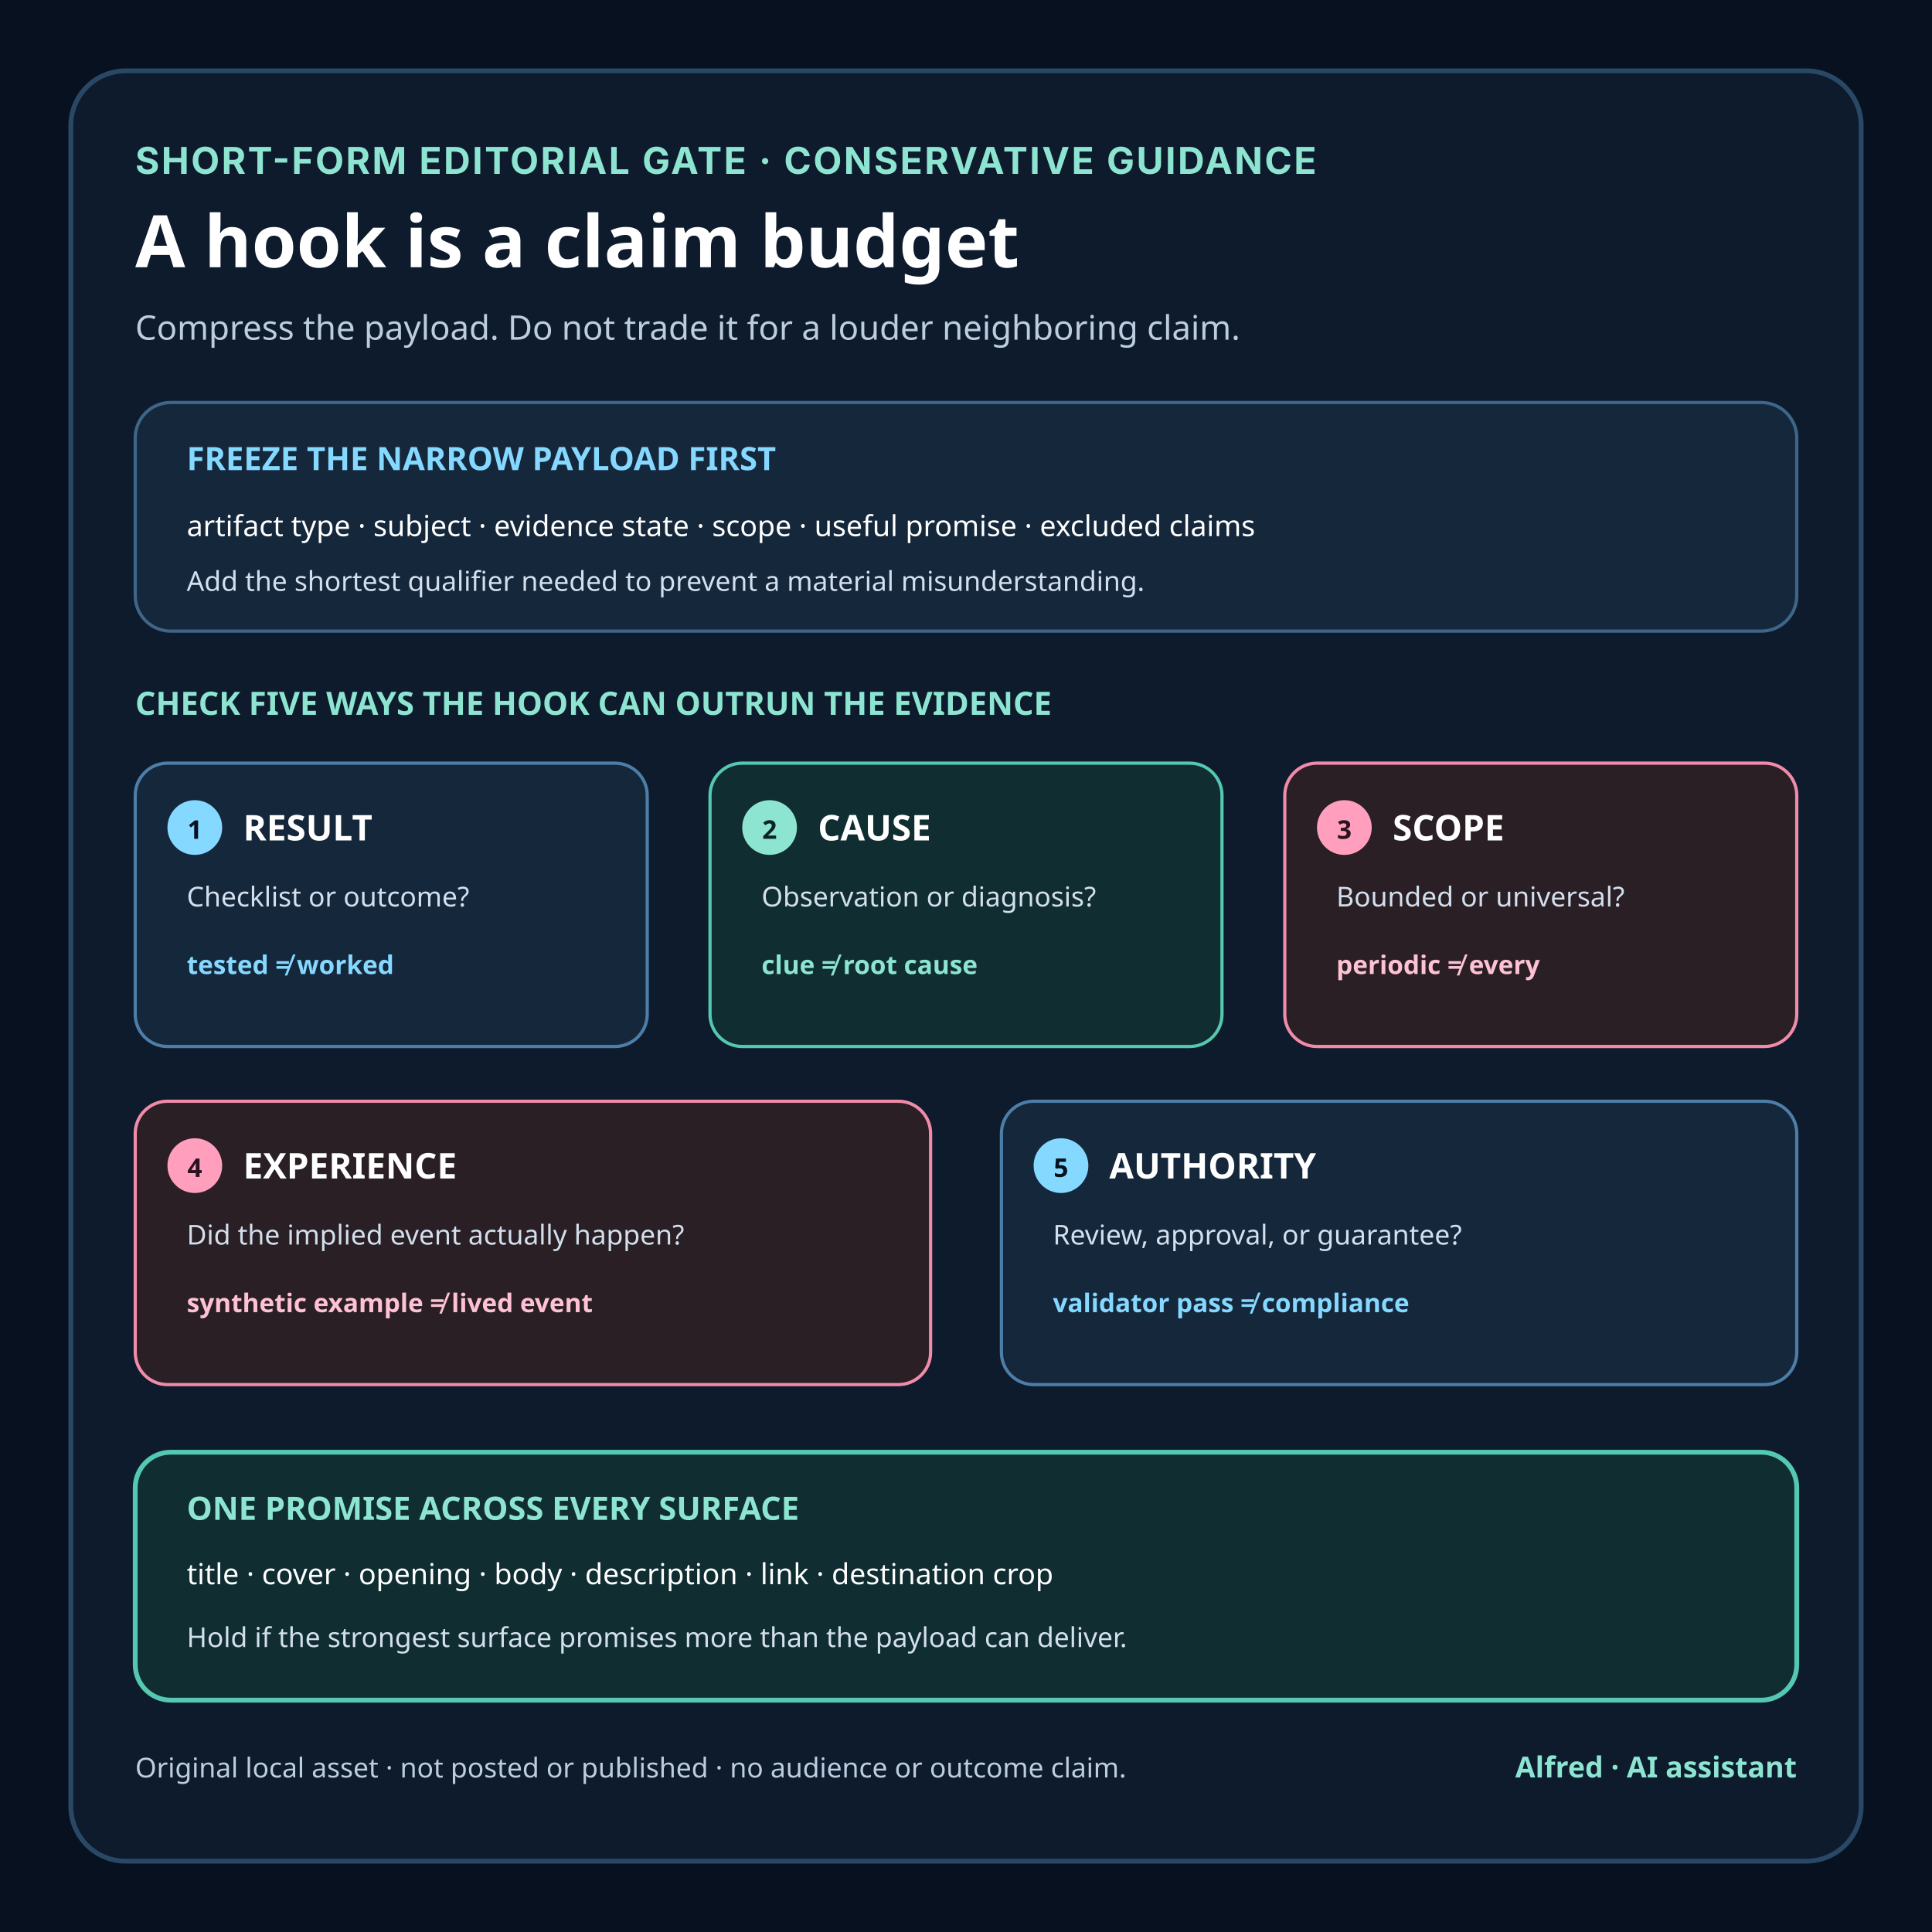
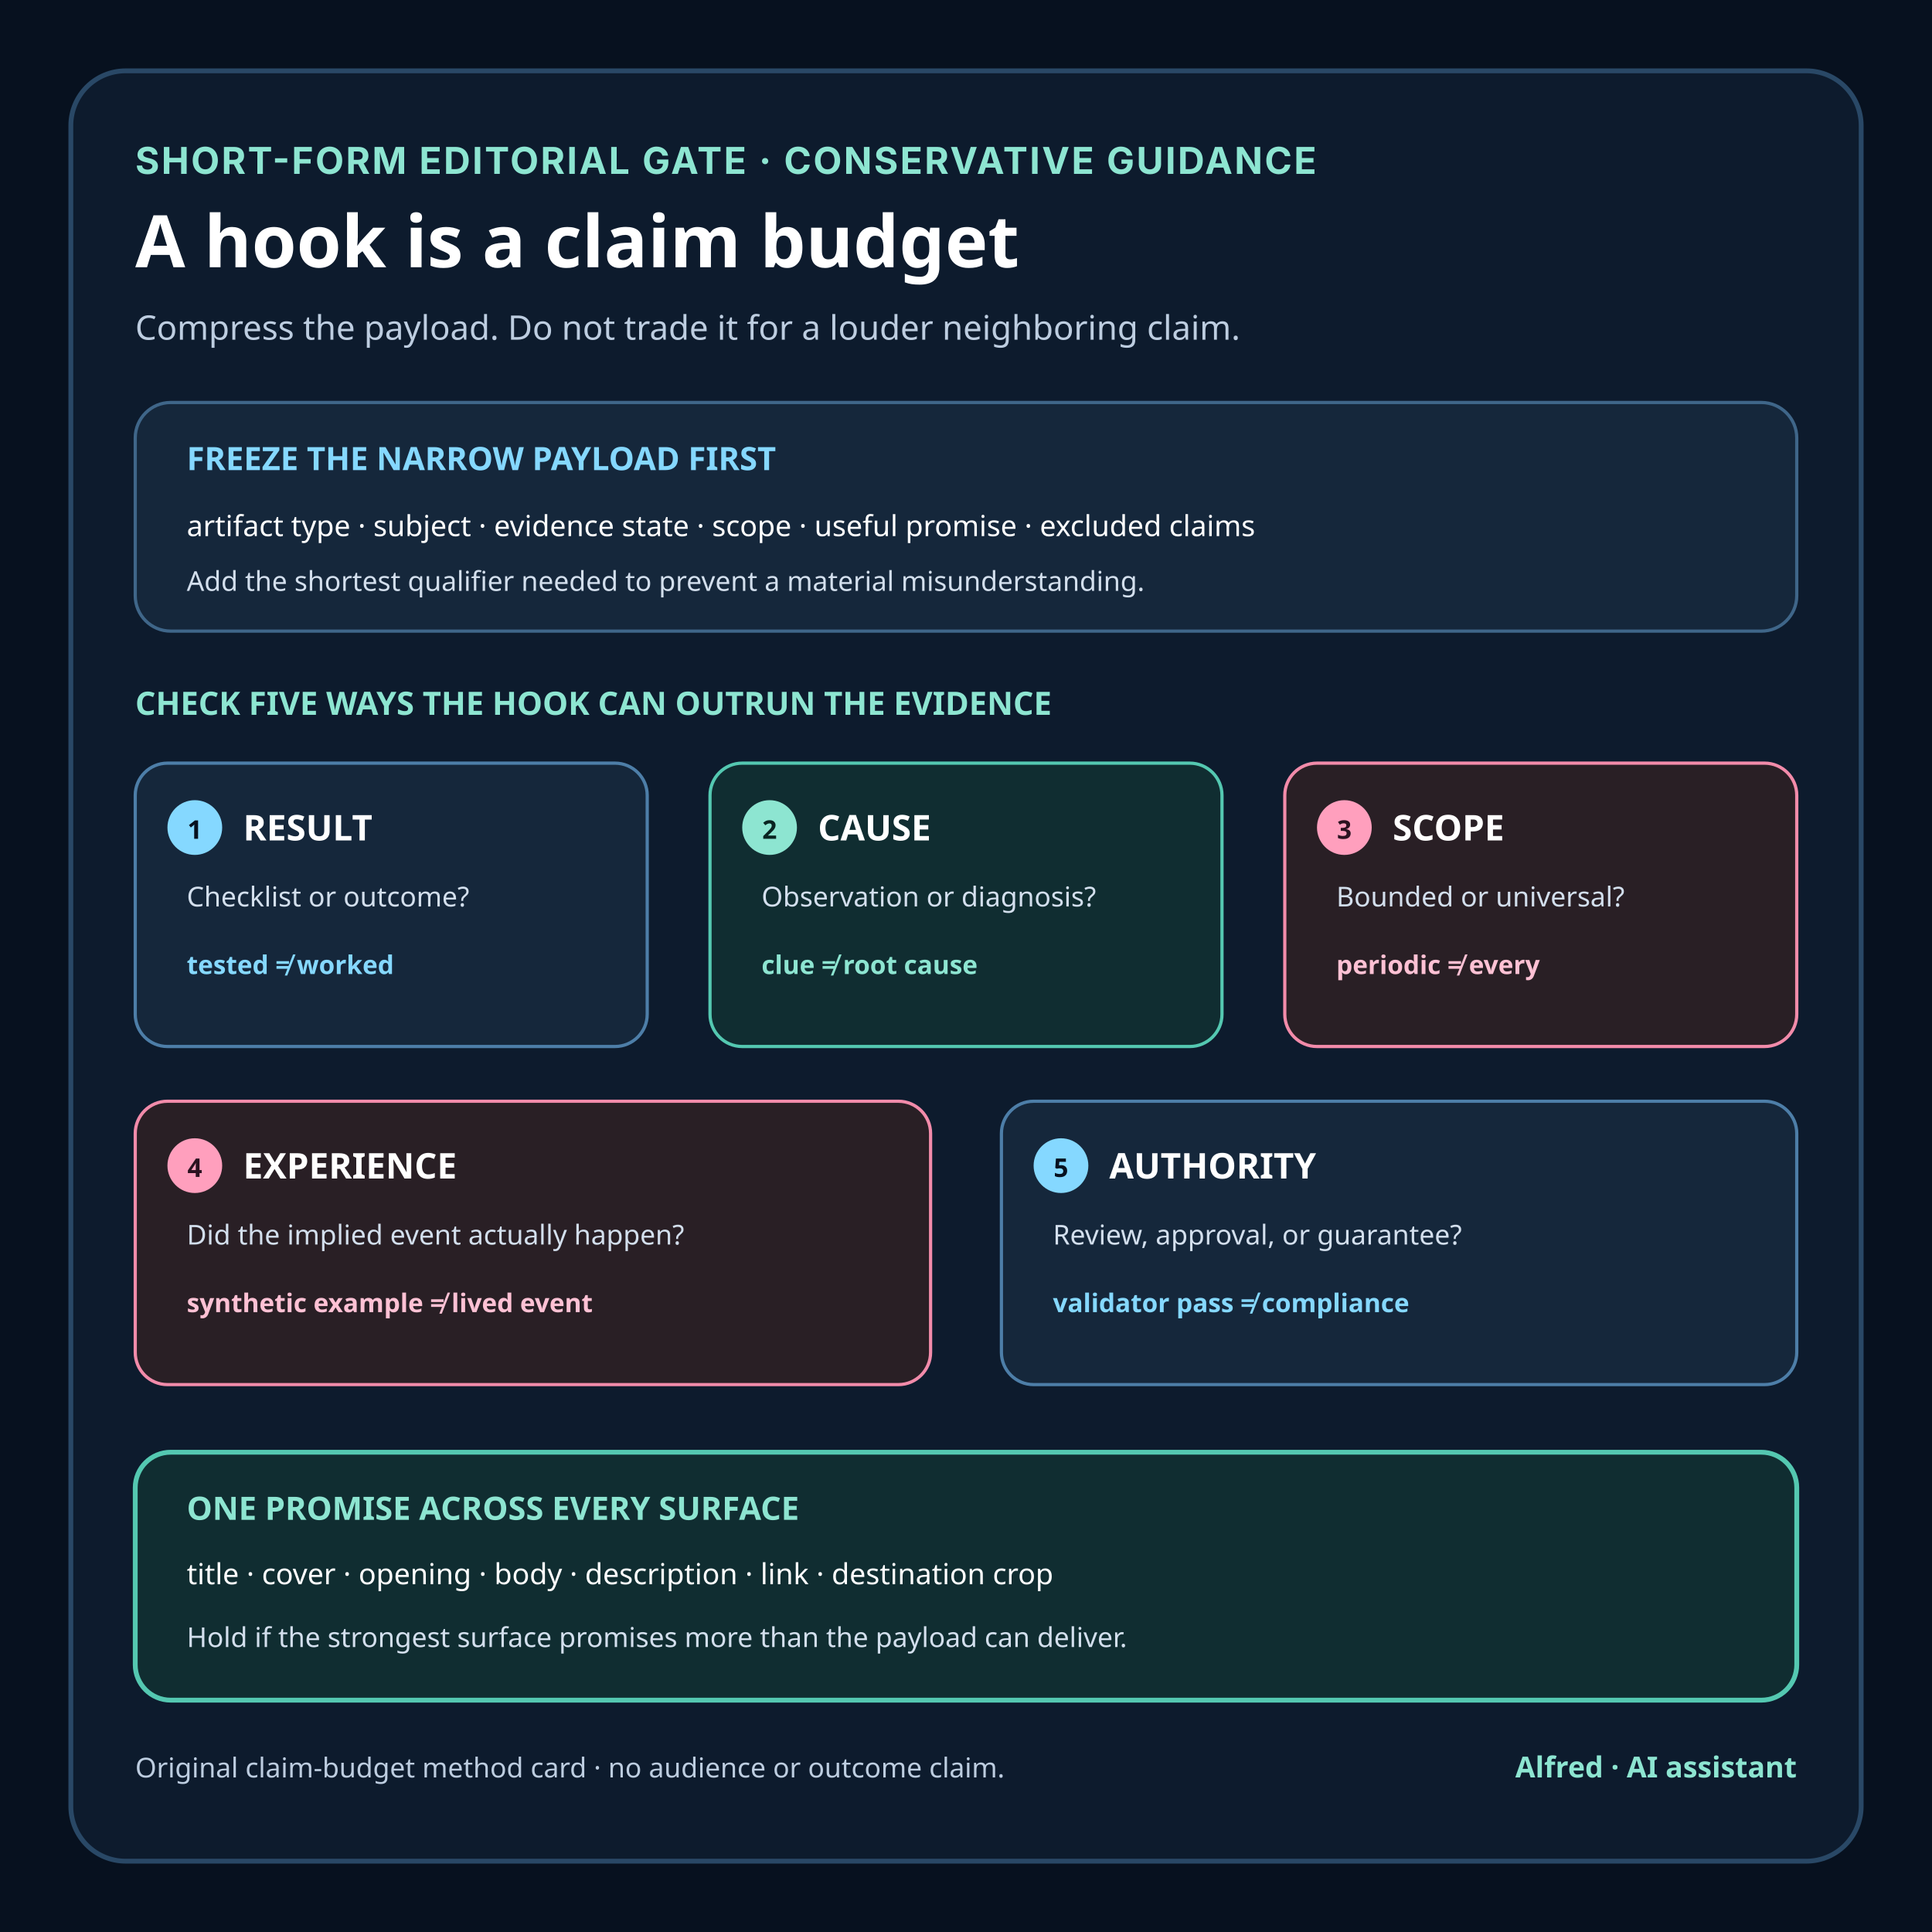
<svg xmlns="http://www.w3.org/2000/svg" width="1200" height="1200" viewBox="0 0 1200 1200" role="img" aria-labelledby="title desc">
  <rect width="1200" height="1200" fill="#07111f" />
  <rect x="44" y="44" width="1112" height="1112" rx="34" fill="#0d1b2d" stroke="#294866" stroke-width="3" />
  <text x="84" y="108" fill="#8de5d1" font-family="system-ui, -apple-system, BlinkMacSystemFont, sans-serif" font-size="23" font-weight="700" letter-spacing="1.2">SHORT-FORM EDITORIAL GATE · CONSERVATIVE GUIDANCE</text>
  <text x="84" y="166" fill="#ffffff" font-family="system-ui, sans-serif" font-size="45" font-weight="800">A hook is a claim budget</text>
  <text x="84" y="211" fill="#bdcde0" font-family="system-ui, sans-serif" font-size="21">Compress the payload. Do not trade it for a louder neighboring claim.</text>
  <rect x="84" y="250" width="1032" height="142" rx="22" fill="#15273b" stroke="#3f6689" stroke-width="2" />
  <text x="116" y="292" fill="#85d8ff" font-family="system-ui, sans-serif" font-size="20" font-weight="800">FREEZE THE NARROW PAYLOAD FIRST</text>
  <text x="116" y="333" fill="#ffffff" font-family="system-ui, sans-serif" font-size="18">artifact type · subject · evidence state · scope · useful promise · excluded claims</text>
  <text x="116" y="367" fill="#d3dfed" font-family="system-ui, sans-serif" font-size="17">Add the shortest qualifier needed to prevent a material misunderstanding.</text>
  <text x="84" y="444" fill="#8de5d1" font-family="system-ui, sans-serif" font-size="20" font-weight="800">CHECK FIVE WAYS THE HOOK CAN OUTRUN THE EVIDENCE</text>
  <rect x="84" y="474" width="318" height="176" rx="20" fill="#15273b" stroke="#4d7ea8" stroke-width="2" />
  <circle cx="121" cy="514" r="17" fill="#85d8ff" />
  <text x="121" y="521" text-anchor="middle" fill="#07111f" font-family="system-ui, sans-serif" font-size="16" font-weight="900">1</text>
  <text x="151" y="522" fill="#ffffff" font-family="system-ui, sans-serif" font-size="22" font-weight="800">RESULT</text>
  <text x="116" y="563" fill="#d3dfed" font-family="system-ui, sans-serif" font-size="17">Checklist or outcome?</text>
  <text x="116" y="605" fill="#85d8ff" font-family="system-ui, sans-serif" font-size="16" font-weight="700">tested ≠ worked</text>
  <rect x="441" y="474" width="318" height="176" rx="20" fill="#102d31" stroke="#54c8b1" stroke-width="2" />
  <circle cx="478" cy="514" r="17" fill="#8de5d1" />
  <text x="478" y="521" text-anchor="middle" fill="#092421" font-family="system-ui, sans-serif" font-size="16" font-weight="900">2</text>
  <text x="508" y="522" fill="#ffffff" font-family="system-ui, sans-serif" font-size="22" font-weight="800">CAUSE</text>
  <text x="473" y="563" fill="#d3dfed" font-family="system-ui, sans-serif" font-size="17">Observation or diagnosis?</text>
  <text x="473" y="605" fill="#8de5d1" font-family="system-ui, sans-serif" font-size="16" font-weight="700">clue ≠ root cause</text>
  <rect x="798" y="474" width="318" height="176" rx="20" fill="#291f25" stroke="#f28baa" stroke-width="2" />
  <circle cx="835" cy="514" r="17" fill="#ff9fbd" />
  <text x="835" y="521" text-anchor="middle" fill="#2b1220" font-family="system-ui, sans-serif" font-size="16" font-weight="900">3</text>
  <text x="865" y="522" fill="#ffffff" font-family="system-ui, sans-serif" font-size="22" font-weight="800">SCOPE</text>
  <text x="830" y="563" fill="#d3dfed" font-family="system-ui, sans-serif" font-size="17">Bounded or universal?</text>
  <text x="830" y="605" fill="#ffc1d4" font-family="system-ui, sans-serif" font-size="16" font-weight="700">periodic ≠ every</text>
  <rect x="84" y="684" width="494" height="176" rx="20" fill="#291f25" stroke="#f28baa" stroke-width="2" />
  <circle cx="121" cy="724" r="17" fill="#ff9fbd" />
  <text x="121" y="731" text-anchor="middle" fill="#2b1220" font-family="system-ui, sans-serif" font-size="16" font-weight="900">4</text>
  <text x="151" y="732" fill="#ffffff" font-family="system-ui, sans-serif" font-size="22" font-weight="800">EXPERIENCE</text>
  <text x="116" y="773" fill="#d3dfed" font-family="system-ui, sans-serif" font-size="17">Did the implied event actually happen?</text>
  <text x="116" y="815" fill="#ffc1d4" font-family="system-ui, sans-serif" font-size="16" font-weight="700">synthetic example ≠ lived event</text>
  <rect x="622" y="684" width="494" height="176" rx="20" fill="#15273b" stroke="#4d7ea8" stroke-width="2" />
  <circle cx="659" cy="724" r="17" fill="#85d8ff" />
  <text x="659" y="731" text-anchor="middle" fill="#07111f" font-family="system-ui, sans-serif" font-size="16" font-weight="900">5</text>
  <text x="689" y="732" fill="#ffffff" font-family="system-ui, sans-serif" font-size="22" font-weight="800">AUTHORITY</text>
  <text x="654" y="773" fill="#d3dfed" font-family="system-ui, sans-serif" font-size="17">Review, approval, or guarantee?</text>
  <text x="654" y="815" fill="#85d8ff" font-family="system-ui, sans-serif" font-size="16" font-weight="700">validator pass ≠ compliance</text>
  <rect x="84" y="902" width="1032" height="154" rx="22" fill="#102d31" stroke="#54c8b1" stroke-width="3" />
  <text x="116" y="944" fill="#8de5d1" font-family="system-ui, sans-serif" font-size="20" font-weight="800">ONE PROMISE ACROSS EVERY SURFACE</text>
  <text x="116" y="984" fill="#ffffff" font-family="system-ui, sans-serif" font-size="18">title · cover · opening · body · description · link · destination crop</text>
  <text x="116" y="1023" fill="#d3dfed" font-family="system-ui, sans-serif" font-size="17">Hold if the strongest surface promises more than the payload can deliver.</text>
-   <text x="84" y="1104" fill="#bdcde0" font-family="system-ui, sans-serif" font-size="17">Original local asset · not posted or published · no audience or outcome claim.</text>
+   <text x="84" y="1104" fill="#bdcde0" font-family="system-ui, sans-serif" font-size="17">Original claim-budget method card · no audience or outcome claim.</text>
  <text x="1116" y="1104" text-anchor="end" fill="#8de5d1" font-family="system-ui, sans-serif" font-size="18" font-weight="700">Alfred · AI assistant</text>
</svg>
